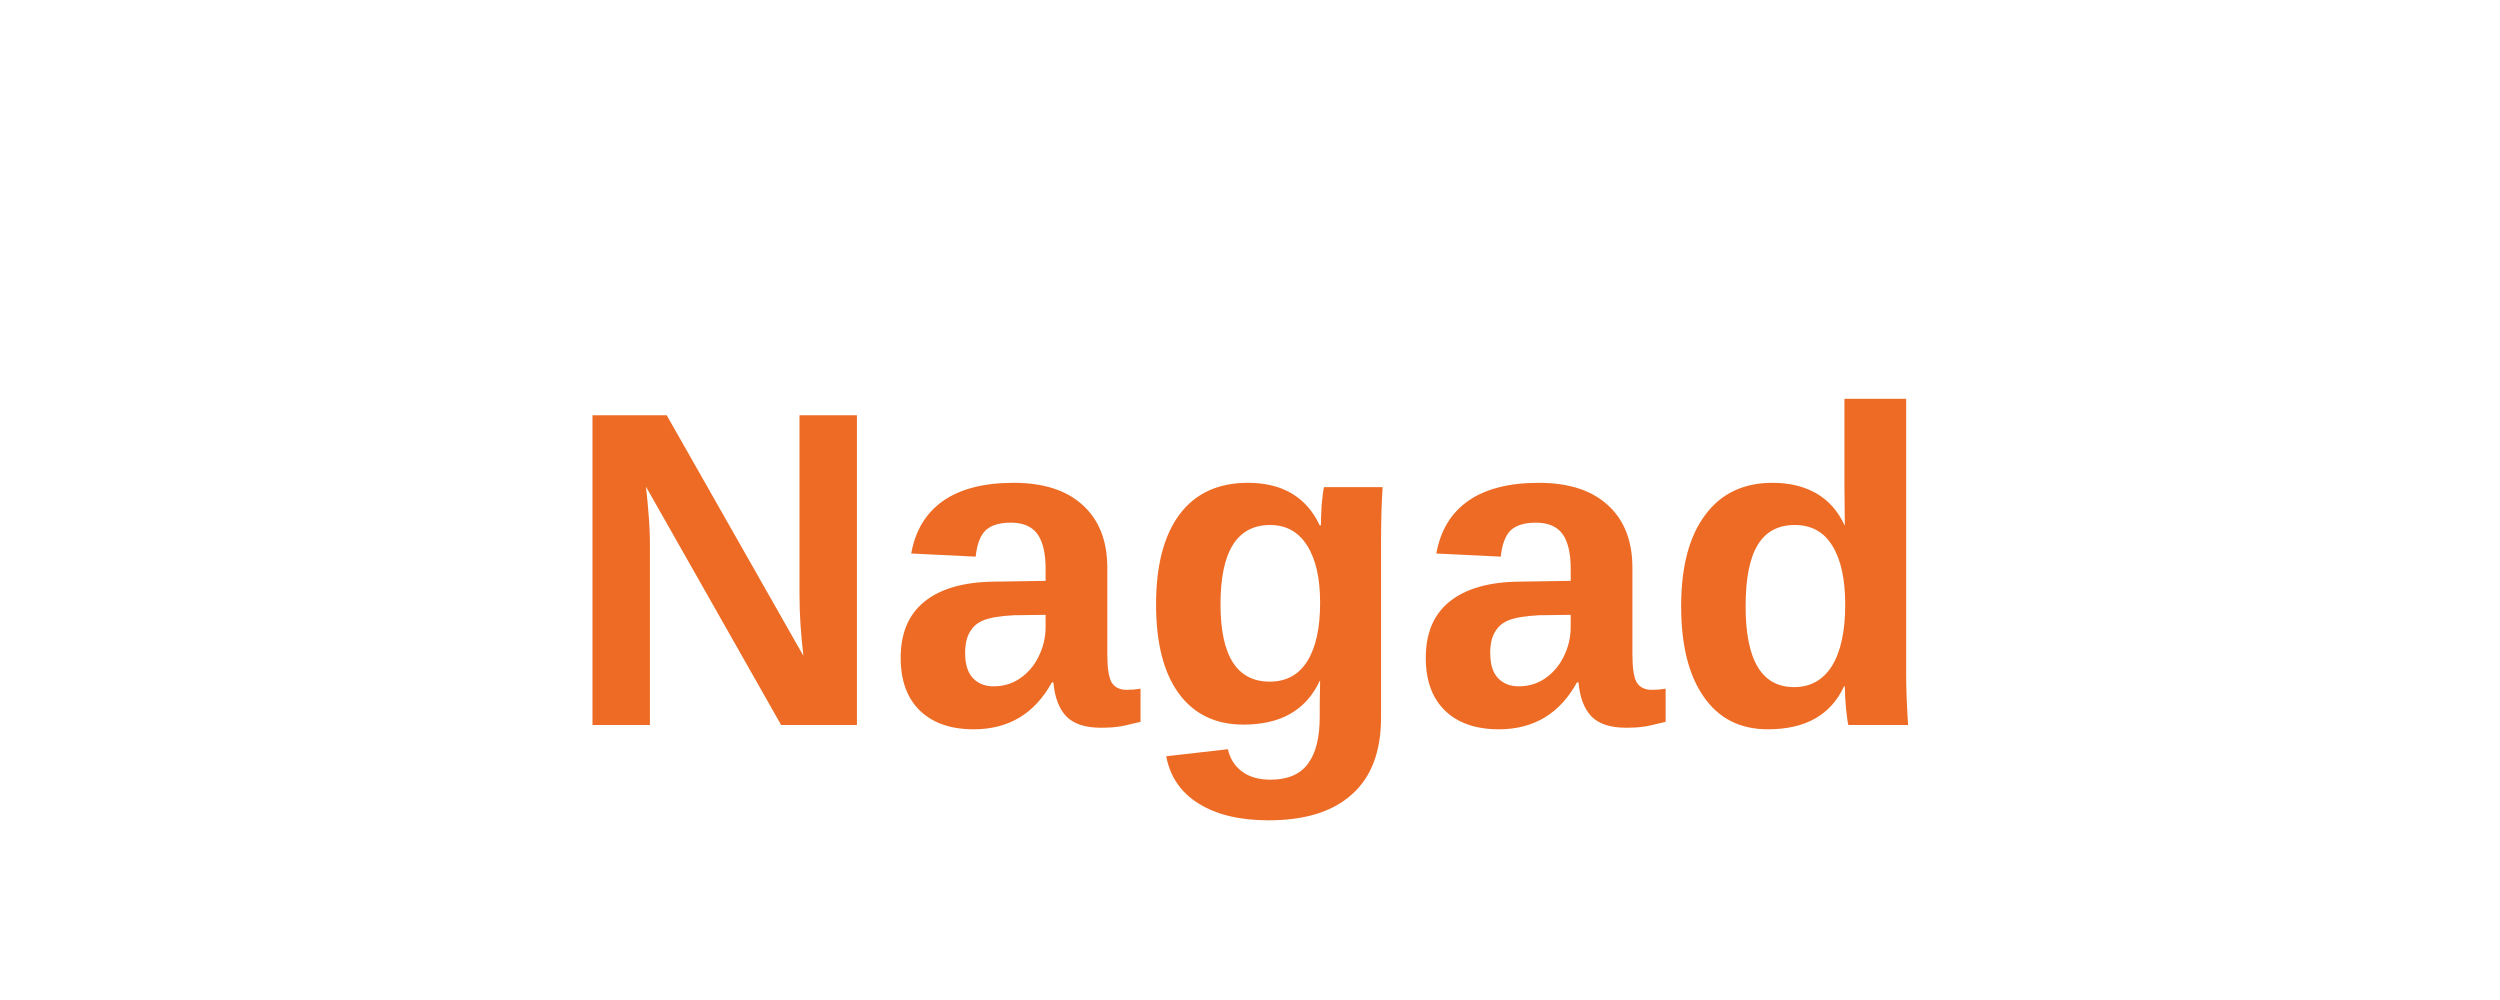
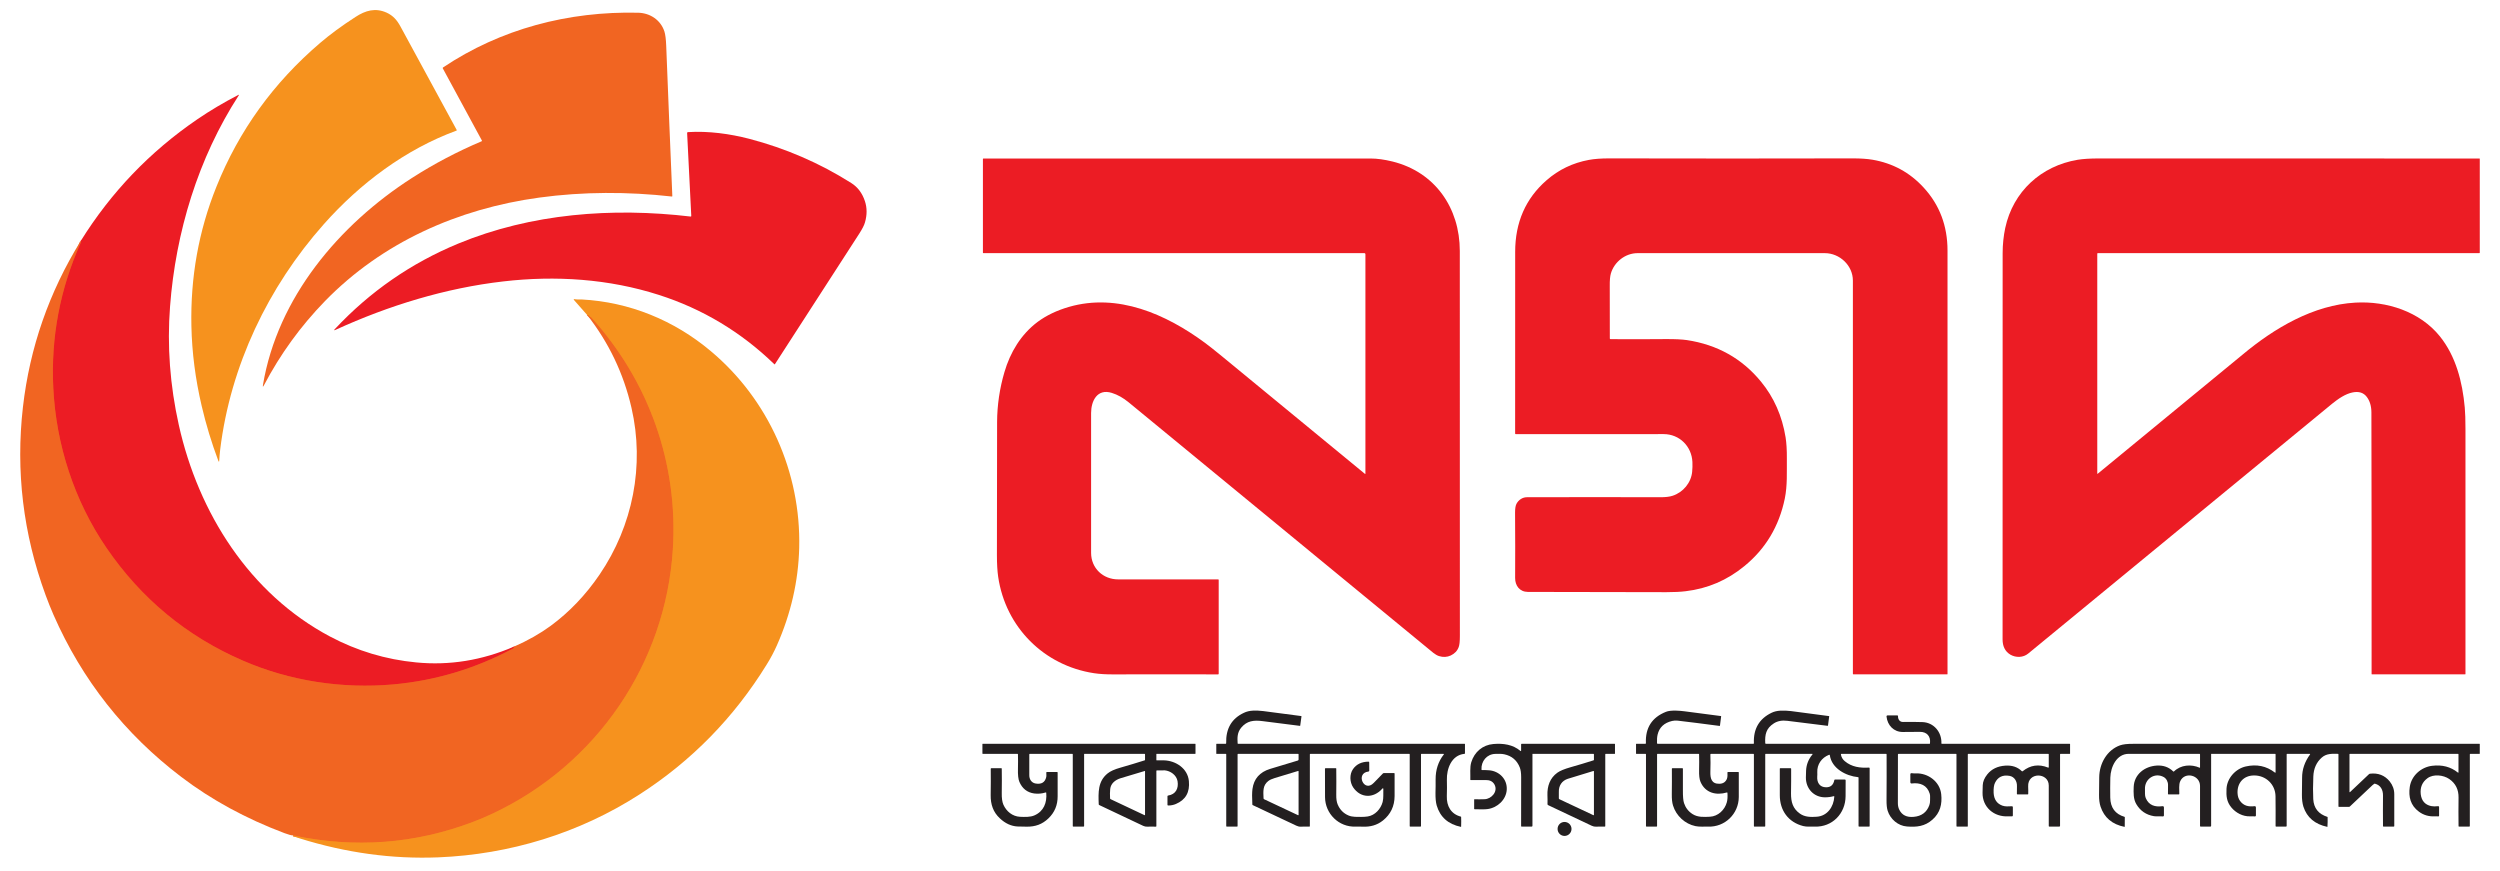
- <svg xmlns="http://www.w3.org/2000/svg" viewBox="0 0 100 40">
-   <text x="50" y="29" text-anchor="middle" font-family="Arial,sans-serif" font-weight="bold" font-size="18" fill="#ed6b24">Nagad</text>
+ <svg xmlns="http://www.w3.org/2000/svg" width="155px" height="54px" viewBox="0 0 154 54" version="1.1">
+   <g id="surface1">
+     <path style="fill:none;stroke-width:2;stroke-linecap:butt;stroke-linejoin:miter;stroke:rgb(93.725%,25.49%,13.725%);stroke-opacity:1;stroke-miterlimit:4;" d="M 468.762 597.694 C 468.878 598.043 468.82 598.393 468.586 598.8 C 468.411 599.091 468.178 599.266 467.886 599.441 C 432.851 618.075 395.89 629.081 357.002 632.575 C 309.88 636.768 261.474 629.547 217.739 610.621 C 165.596 588.144 123.38 553.321 91.09 506.211 C 61.252 462.654 44.494 410.769 41.925 358.709 C 39.589 311.891 48.114 267.11 67.383 224.252 C 67.733 223.436 67.733 222.912 67.325 222.738 " transform="matrix(0.0668983,0,0,0.0670807,0,0)" />
+     <path style="fill:none;stroke-width:2;stroke-linecap:butt;stroke-linejoin:miter;stroke:rgb(95.686%,48.627%,12.549%);stroke-opacity:1;stroke-miterlimit:4;" d="M 536.728 291.16 C 537.663 290.927 538.48 291.393 539.123 292.5 C 539.298 292.733 539.531 292.907 539.823 292.907 C 539.998 292.907 540.174 293.024 540.29 293.14 C 593.952 352.129 621.162 428.471 616.082 507.9 C 609.367 613.533 545.312 706.763 449.317 751.834 C 443.245 754.688 437.114 757.308 430.924 759.637 C 377.146 780.018 321.558 784.153 264.218 772.157 " transform="matrix(0.0668983,0,0,0.0670807,0,0)" />
+     <path style=" stroke:none;fill-rule:nonzero;fill:rgb(96.471%,57.255%,11.765%);fill-opacity:1;" d="M 12.918 11.578 C 14.312 8.098 16.461 5.125 19.355 2.656 C 19.961 2.137 20.688 1.602 21.535 1.055 C 22.172 0.637 22.781 0.477 23.465 0.781 C 23.871 0.965 24.117 1.25 24.332 1.648 C 25.5 3.797 26.664 5.934 27.816 8.059 C 27.828 8.078 27.82 8.09 27.801 8.098 C 24.645 9.258 21.832 11.359 19.578 13.898 C 16.121 17.793 13.789 22.672 13.152 27.871 C 13.125 28.105 13.105 28.332 13.094 28.543 C 13.09 28.648 13.066 28.652 13.031 28.555 C 12.621 27.465 12.277 26.336 12.004 25.168 C 11.613 23.5 11.402 21.855 11.367 20.23 C 11.301 17.199 11.816 14.316 12.918 11.578 Z M 12.918 11.578 " />
+     <path style=" stroke:none;fill-rule:nonzero;fill:rgb(94.51%,39.608%,13.333%);fill-opacity:1;" d="M 29.363 8.758 C 29.383 8.75 29.387 8.734 29.379 8.715 L 26.953 4.238 C 26.945 4.219 26.949 4.195 26.965 4.184 C 30.543 1.789 34.738 0.688 39.07 0.789 C 39.824 0.809 40.469 1.254 40.695 1.957 C 40.75 2.129 40.789 2.426 40.805 2.84 C 40.926 5.969 41.055 9.07 41.184 12.148 C 41.188 12.176 41.176 12.188 41.148 12.184 C 38.438 11.879 35.656 11.879 32.938 12.25 C 27.883 12.938 23.184 15.039 19.652 18.664 C 18.137 20.223 16.875 21.961 15.867 23.883 C 15.805 24.004 15.781 24 15.805 23.859 C 16.707 18.461 20.508 13.945 25.039 11.035 C 26.41 10.156 27.852 9.398 29.363 8.758 Z M 29.363 8.758 " />
+     <path style=" stroke:none;fill-rule:nonzero;fill:rgb(92.549%,10.98%,14.118%);fill-opacity:1;" d="M 31.359 40.094 C 31.367 40.117 31.363 40.141 31.348 40.168 C 31.336 40.188 31.32 40.199 31.301 40.211 C 28.957 41.461 26.484 42.199 23.883 42.434 C 20.73 42.715 17.492 42.23 14.566 40.961 C 11.078 39.453 8.254 37.117 6.094 33.957 C 4.098 31.035 2.977 27.555 2.805 24.062 C 2.648 20.922 3.219 17.918 4.508 15.043 C 4.531 14.988 4.531 14.953 4.504 14.941 C 6.383 11.922 8.789 9.41 11.719 7.406 C 12.523 6.855 13.379 6.352 14.273 5.887 C 14.316 5.863 14.328 5.875 14.301 5.914 C 11.789 9.797 10.391 14.391 10.043 19.004 C 9.855 21.441 10.039 23.891 10.586 26.348 C 11.801 31.805 14.98 36.82 19.961 39.465 C 21.641 40.355 23.422 40.891 25.305 41.07 C 27.359 41.27 29.379 40.945 31.359 40.094 Z M 31.359 40.094 " />
+     <path style=" stroke:none;fill-rule:nonzero;fill:rgb(92.549%,10.98%,14.118%);fill-opacity:1;" d="M 42.359 13.387 L 42.102 8.254 C 42.098 8.215 42.117 8.195 42.156 8.191 C 43.426 8.113 44.742 8.293 45.949 8.605 C 48.203 9.195 50.312 10.105 52.273 11.344 C 52.676 11.598 52.961 11.973 53.125 12.473 C 53.262 12.887 53.262 13.324 53.129 13.785 C 53.082 13.961 52.961 14.195 52.77 14.492 C 51.004 17.223 49.262 19.922 47.543 22.582 C 47.539 22.586 47.535 22.59 47.527 22.59 C 47.523 22.59 47.516 22.59 47.512 22.586 C 45.449 20.586 43.059 19.152 40.352 18.285 C 37.25 17.289 33.945 17.07 30.695 17.449 C 27.141 17.859 23.605 18.938 20.305 20.449 C 20.199 20.496 20.188 20.48 20.266 20.398 C 22.438 18.078 24.984 16.316 27.906 15.105 C 32.43 13.234 37.453 12.852 42.316 13.426 C 42.348 13.43 42.359 13.414 42.359 13.387 Z M 42.359 13.387 " />
+     <path style=" stroke:none;fill-rule:nonzero;fill:rgb(92.549%,10.98%,14.118%);fill-opacity:1;" d="M 84.156 29.367 L 84.156 15.766 C 84.156 15.727 84.129 15.695 84.09 15.695 L 60.477 15.695 C 60.453 15.695 60.441 15.688 60.441 15.664 L 60.441 9.859 C 60.441 9.84 60.453 9.828 60.473 9.828 C 68.504 9.828 76.508 9.828 84.488 9.828 C 84.883 9.828 85.332 9.891 85.828 10.012 C 88.473 10.664 90.008 12.891 90.008 15.562 C 90.012 23.52 90.012 31.477 90.012 39.434 C 90.012 39.766 89.988 39.992 89.941 40.113 C 89.855 40.352 89.691 40.523 89.445 40.641 C 89.215 40.746 88.973 40.758 88.715 40.676 C 88.48 40.602 88.23 40.363 88.023 40.195 C 81.836 35.102 75.652 30.016 69.473 24.941 C 69.133 24.664 68.789 24.469 68.43 24.359 C 67.527 24.078 67.148 24.859 67.148 25.609 C 67.148 28.453 67.148 31.344 67.148 34.277 C 67.148 35.23 67.891 35.926 68.832 35.922 C 71.074 35.922 73.137 35.922 75.023 35.922 C 75.047 35.922 75.059 35.934 75.059 35.957 L 75.059 41.773 C 75.059 41.797 75.047 41.812 75.02 41.812 C 72.926 41.805 70.773 41.805 68.562 41.812 C 68.078 41.816 67.664 41.789 67.328 41.738 C 64.223 41.266 61.844 38.883 61.387 35.762 C 61.336 35.414 61.309 34.961 61.309 34.414 C 61.309 31.594 61.312 28.844 61.32 26.16 C 61.324 25.121 61.48 24.074 61.773 23.078 C 62.133 21.84 62.805 20.73 63.828 19.961 C 64.371 19.559 65.02 19.246 65.777 19.027 C 68.797 18.156 71.789 19.473 74.211 21.258 C 74.434 21.422 74.785 21.699 75.262 22.09 C 78.312 24.602 81.266 27.031 84.125 29.379 C 84.133 29.387 84.141 29.387 84.148 29.383 C 84.152 29.379 84.156 29.375 84.156 29.367 Z M 84.156 29.367 " />
+     <path style=" stroke:none;fill-rule:nonzero;fill:rgb(92.549%,10.98%,14.118%);fill-opacity:1;" d="M 99.352 21.027 C 100.477 21.035 101.621 21.035 102.789 21.023 C 103.359 21.02 103.793 21.043 104.09 21.086 C 105.973 21.371 107.504 22.227 108.68 23.66 C 109.484 24.637 109.992 25.789 110.207 27.117 C 110.262 27.469 110.289 27.906 110.285 28.422 C 110.277 29.27 110.324 30.098 110.156 30.918 C 109.801 32.629 108.969 34.023 107.652 35.098 C 106.582 35.977 105.367 36.496 104.008 36.656 C 103.691 36.695 103.297 36.715 102.816 36.715 C 100.074 36.715 97.211 36.707 94.227 36.699 C 93.719 36.695 93.434 36.312 93.438 35.832 C 93.445 34.598 93.445 33.246 93.434 31.777 C 93.434 31.531 93.461 31.352 93.523 31.234 C 93.656 30.988 93.898 30.828 94.172 30.828 C 97.105 30.82 99.863 30.82 102.445 30.828 C 102.758 30.828 103.012 30.801 103.199 30.738 C 103.852 30.527 104.348 29.934 104.414 29.25 C 104.434 29.051 104.438 28.848 104.43 28.645 C 104.383 27.668 103.625 26.914 102.645 26.914 C 99.453 26.914 96.398 26.918 93.48 26.918 C 93.453 26.918 93.438 26.902 93.438 26.875 C 93.441 22.883 93.441 19.129 93.441 15.625 C 93.438 13.789 94.09 12.305 95.387 11.176 C 96.141 10.516 97.016 10.098 98.012 9.914 C 98.348 9.852 98.766 9.82 99.266 9.82 C 104.453 9.832 109.496 9.832 114.395 9.82 C 114.863 9.82 115.262 9.848 115.59 9.902 C 116.848 10.117 117.906 10.691 118.766 11.629 C 119.754 12.703 120.246 14.004 120.246 15.539 C 120.25 24.105 120.25 32.855 120.246 41.789 C 120.246 41.801 120.238 41.809 120.23 41.809 L 114.414 41.809 C 114.391 41.809 114.379 41.797 114.379 41.77 C 114.379 33.789 114.379 25.664 114.379 17.398 C 114.379 16.461 113.562 15.695 112.637 15.695 C 108.625 15.699 104.754 15.699 101.031 15.695 C 100.273 15.695 99.586 16.234 99.375 16.953 C 99.324 17.121 99.301 17.379 99.305 17.723 C 99.312 18.852 99.312 19.941 99.309 20.98 C 99.309 21.012 99.32 21.027 99.352 21.027 Z M 99.352 21.027 " />
+     <path style=" stroke:none;fill-rule:nonzero;fill:rgb(92.549%,10.98%,14.118%);fill-opacity:1;" d="M 129.531 29.359 C 129.531 29.383 129.539 29.387 129.559 29.371 C 132.406 27.035 135.254 24.691 138.105 22.344 C 138.246 22.23 138.391 22.109 138.543 21.984 C 140.5 20.348 142.934 18.902 145.543 18.762 C 147.473 18.656 149.535 19.312 150.777 20.859 C 151.758 22.082 152.172 23.668 152.316 25.273 C 152.344 25.578 152.359 26.027 152.359 26.613 C 152.363 31.73 152.363 36.789 152.359 41.789 C 152.359 41.801 152.352 41.809 152.34 41.809 L 146.559 41.809 C 146.547 41.809 146.539 41.801 146.539 41.793 C 146.543 35.707 146.539 30.301 146.527 25.574 C 146.527 25.18 146.43 24.855 146.238 24.605 C 146.043 24.348 145.754 24.254 145.375 24.328 C 144.918 24.414 144.469 24.727 144.102 25.023 C 137.629 30.344 131.344 35.508 125.246 40.523 C 124.934 40.777 124.492 40.785 124.152 40.594 C 123.793 40.383 123.66 40.039 123.66 39.645 C 123.664 31.266 123.664 23.281 123.664 15.695 C 123.664 15.16 123.719 14.641 123.824 14.137 C 124.312 11.867 126.055 10.285 128.316 9.906 C 128.652 9.852 129.086 9.824 129.625 9.824 C 137.402 9.828 145.27 9.832 153.227 9.828 C 153.238 9.828 153.246 9.836 153.246 9.848 L 153.246 15.664 C 153.246 15.684 153.23 15.695 153.215 15.695 L 129.566 15.695 C 129.543 15.695 129.531 15.707 129.531 15.73 Z M 129.531 29.359 " />
+     <path style=" stroke:none;fill-rule:nonzero;fill:rgb(94.51%,39.608%,13.333%);fill-opacity:1;" d="M 4.504 14.941 C 4.531 14.953 4.531 14.988 4.508 15.043 C 3.219 17.918 2.648 20.922 2.805 24.062 C 2.977 27.555 4.098 31.035 6.094 33.957 C 8.254 37.117 11.078 39.453 14.566 40.961 C 17.492 42.23 20.73 42.715 23.883 42.434 C 26.484 42.199 28.957 41.461 31.301 40.211 C 31.32 40.199 31.336 40.188 31.348 40.168 C 31.363 40.141 31.367 40.117 31.359 40.094 C 32.227 39.715 32.98 39.285 33.633 38.809 C 34.797 37.953 35.812 36.891 36.676 35.621 C 38.734 32.598 39.477 28.859 38.652 25.285 C 38.164 23.16 37.246 21.242 35.906 19.531 C 35.969 19.516 36.023 19.547 36.066 19.621 C 36.078 19.637 36.094 19.648 36.113 19.648 C 36.125 19.648 36.137 19.656 36.145 19.664 C 39.734 23.621 41.555 28.742 41.215 34.07 C 40.766 41.156 36.48 47.41 30.059 50.434 C 29.652 50.625 29.242 50.801 28.828 50.957 C 25.23 52.324 21.512 52.602 17.676 51.797 C 17.566 51.797 17.391 51.75 17.141 51.656 C 14.746 50.754 12.613 49.594 10.742 48.172 C 7.23 45.504 4.586 42.148 2.816 38.117 C 2.641 37.715 2.477 37.305 2.324 36.887 C 0.934 33.09 0.469 29.207 0.922 25.238 C 1.344 21.562 2.535 18.129 4.504 14.941 Z M 4.504 14.941 " />
+     <path style=" stroke:none;fill-rule:nonzero;fill:rgb(96.471%,57.255%,11.765%);fill-opacity:1;" d="M 17.676 51.797 C 21.512 52.602 25.23 52.324 28.828 50.957 C 29.242 50.801 29.652 50.625 30.059 50.434 C 36.48 47.41 40.766 41.156 41.215 34.07 C 41.555 28.742 39.734 23.621 36.145 19.664 C 36.137 19.656 36.125 19.648 36.113 19.648 C 36.094 19.648 36.078 19.637 36.066 19.621 C 36.023 19.547 35.969 19.516 35.906 19.531 L 35.105 18.621 C 35.047 18.555 35.059 18.535 35.145 18.551 C 35.27 18.578 35.449 18.562 35.559 18.566 C 38.52 18.723 41.293 19.855 43.57 21.77 C 47.145 24.766 49.164 29.289 49.051 33.961 C 49 36.023 48.539 38.043 47.668 40.012 C 47.492 40.406 47.285 40.801 47.039 41.195 C 45.004 44.496 42.371 47.184 39.145 49.258 C 35.406 51.664 31.098 52.977 26.672 53.156 C 23.824 53.27 20.957 52.879 18.078 51.98 C 17.887 51.918 17.754 51.859 17.676 51.797 Z M 17.676 51.797 " />
+     <path style=" stroke:none;fill-rule:nonzero;fill:rgb(13.725%,12.157%,12.549%);fill-opacity:1;" d="M 88.988 46.738 L 87.637 46.738 C 87.613 46.738 87.602 46.75 87.602 46.773 L 87.602 51.215 C 87.602 51.234 87.59 51.25 87.57 51.25 L 86.934 51.25 C 86.91 51.25 86.902 51.238 86.902 51.215 L 86.902 46.773 C 86.902 46.75 86.891 46.738 86.867 46.738 L 80.746 46.738 C 80.723 46.738 80.711 46.75 80.711 46.773 L 80.711 51.219 C 80.711 51.227 80.711 51.234 80.703 51.242 C 80.699 51.246 80.688 51.25 80.68 51.25 C 80.516 51.246 80.336 51.246 80.152 51.254 C 80.055 51.258 79.961 51.234 79.871 51.191 C 79.004 50.777 78.105 50.355 77.172 49.918 C 77.152 49.91 77.145 49.895 77.145 49.875 C 77.121 49.445 77.125 49.129 77.152 48.922 C 77.238 48.285 77.602 47.871 78.246 47.672 C 78.801 47.504 79.375 47.328 79.969 47.152 C 79.992 47.145 80.012 47.121 80.012 47.094 L 80.012 46.773 C 80.012 46.75 80 46.738 79.977 46.738 L 76.266 46.738 C 76.242 46.738 76.23 46.75 76.23 46.773 L 76.23 51.215 C 76.23 51.238 76.219 51.25 76.195 51.25 L 75.562 51.25 C 75.539 51.25 75.527 51.238 75.527 51.215 L 75.527 46.773 C 75.527 46.75 75.516 46.738 75.496 46.738 L 74.926 46.738 C 74.914 46.738 74.91 46.734 74.91 46.723 L 74.91 46.137 C 74.91 46.125 74.914 46.117 74.926 46.117 L 75.48 46.117 C 75.508 46.117 75.523 46.105 75.523 46.078 C 75.496 45.18 75.859 44.551 76.621 44.195 C 76.789 44.113 76.977 44.07 77.184 44.059 C 77.395 44.051 77.605 44.059 77.816 44.086 C 78.617 44.191 79.402 44.293 80.172 44.395 C 80.188 44.398 80.195 44.406 80.191 44.422 L 80.113 44.992 C 80.113 45 80.105 45.004 80.098 45.004 C 79.387 44.914 78.617 44.816 77.789 44.711 C 77.223 44.637 76.809 44.691 76.453 45.117 C 76.207 45.418 76.211 45.73 76.234 46.094 C 76.234 46.105 76.246 46.117 76.262 46.117 L 90.312 46.117 C 90.324 46.117 90.328 46.125 90.328 46.137 L 90.328 46.703 C 90.328 46.723 90.316 46.738 90.297 46.738 C 89.492 46.816 89.184 47.664 89.207 48.363 C 89.215 48.684 89.215 49.016 89.203 49.359 C 89.184 49.973 89.457 50.473 90.078 50.633 C 90.086 50.637 90.086 50.641 90.09 50.648 C 90.098 50.824 90.098 51.027 90.09 51.254 C 90.09 51.262 90.086 51.266 90.078 51.266 C 89.285 51.102 88.785 50.656 88.574 49.934 C 88.52 49.738 88.496 49.48 88.5 49.16 C 88.508 48.875 88.512 48.598 88.508 48.332 C 88.504 47.734 88.672 47.215 89.012 46.781 C 89.035 46.754 89.027 46.738 88.988 46.738 Z M 79.98 50.543 C 79.988 50.547 79.996 50.547 80 50.543 C 80.008 50.539 80.012 50.531 80.012 50.523 L 80.012 47.824 C 80.012 47.816 80.008 47.809 80 47.805 C 79.992 47.797 79.984 47.797 79.977 47.801 C 79.52 47.941 79.035 48.09 78.523 48.242 C 78.352 48.293 78.219 48.355 78.125 48.43 C 77.789 48.699 77.82 49.047 77.84 49.5 C 77.844 49.523 77.852 49.539 77.871 49.551 Z M 79.98 50.543 " />
+     <path style=" stroke:none;fill-rule:nonzero;fill:rgb(13.725%,12.157%,12.549%);fill-opacity:1;" d="M 126.523 47.562 L 126.523 46.773 C 126.523 46.75 126.512 46.738 126.488 46.738 L 121.539 46.738 C 121.516 46.738 121.504 46.75 121.504 46.773 L 121.504 51.223 C 121.504 51.238 121.492 51.25 121.48 51.25 L 120.836 51.25 C 120.812 51.25 120.801 51.238 120.801 51.215 L 120.801 46.773 C 120.801 46.75 120.789 46.738 120.77 46.738 L 117.207 46.738 C 117.188 46.738 117.172 46.754 117.172 46.777 C 117.176 47.816 117.172 48.824 117.168 49.801 C 117.168 49.953 117.199 50.094 117.262 50.215 C 117.426 50.539 117.719 50.684 118.148 50.645 C 118.637 50.602 118.957 50.363 119.117 49.926 C 119.152 49.828 119.168 49.727 119.164 49.617 C 119.156 49.484 119.184 49.336 119.145 49.215 C 118.984 48.676 118.547 48.512 118.035 48.574 C 117.973 48.582 117.941 48.555 117.941 48.488 L 117.941 48.016 C 117.941 47.957 117.969 47.93 118.027 47.938 C 118.109 47.949 118.195 47.953 118.277 47.949 C 119.039 47.922 119.773 48.461 119.855 49.238 C 119.922 49.855 119.793 50.395 119.309 50.82 C 118.84 51.238 118.324 51.289 117.73 51.242 C 117.18 51.203 116.699 50.789 116.535 50.266 C 116.484 50.109 116.461 49.883 116.465 49.586 C 116.473 48.594 116.473 47.656 116.469 46.773 C 116.469 46.75 116.457 46.738 116.434 46.738 L 113.672 46.738 C 113.645 46.738 113.633 46.754 113.637 46.785 C 113.668 46.953 113.75 47.09 113.879 47.195 C 114.301 47.551 114.828 47.625 115.371 47.59 C 115.402 47.59 115.418 47.602 115.418 47.629 L 115.418 51.215 C 115.418 51.238 115.406 51.25 115.383 51.25 L 114.766 51.25 C 114.742 51.25 114.73 51.238 114.73 51.215 L 114.73 48.219 C 114.73 48.195 114.719 48.184 114.699 48.184 C 113.941 48.109 113.066 47.641 112.949 46.824 C 112.945 46.812 112.941 46.805 112.934 46.801 C 112.922 46.793 112.914 46.793 112.902 46.797 C 112.441 46.977 112.148 47.391 112.172 47.891 C 112.176 47.98 112.176 48.066 112.168 48.148 C 112.145 48.52 112.32 48.812 112.723 48.812 C 113 48.812 113.168 48.668 113.227 48.371 C 113.23 48.344 113.246 48.332 113.273 48.332 L 113.883 48.332 C 113.914 48.332 113.93 48.348 113.93 48.379 C 113.93 48.707 113.926 49.035 113.926 49.363 C 113.922 50.441 113.098 51.289 112.012 51.25 C 111.773 51.242 111.523 51.273 111.297 51.215 C 110.375 50.98 109.844 50.246 109.848 49.297 C 109.848 48.691 109.848 48.148 109.848 47.664 C 109.844 47.641 109.859 47.629 109.883 47.629 L 110.512 47.629 C 110.535 47.629 110.547 47.641 110.551 47.664 C 110.555 48.141 110.551 48.648 110.543 49.188 C 110.539 49.727 110.656 50.133 111.09 50.441 C 111.398 50.664 111.773 50.664 112.145 50.637 C 112.793 50.59 113.188 50.027 113.227 49.395 C 113.23 49.363 113.215 49.352 113.188 49.363 C 113.023 49.41 112.84 49.434 112.645 49.434 C 111.949 49.43 111.461 48.887 111.465 48.207 C 111.465 48.062 111.469 47.918 111.477 47.773 C 111.496 47.402 111.625 47.07 111.871 46.777 C 111.891 46.75 111.887 46.738 111.852 46.738 L 108.977 46.738 C 108.957 46.738 108.945 46.75 108.945 46.773 L 108.945 51.215 C 108.945 51.234 108.93 51.25 108.91 51.25 L 108.273 51.25 C 108.254 51.25 108.242 51.238 108.242 51.215 L 108.242 46.773 C 108.242 46.75 108.23 46.738 108.207 46.738 L 105.586 46.738 C 105.559 46.738 105.543 46.754 105.543 46.781 C 105.555 47.109 105.555 47.465 105.543 47.848 C 105.531 48.262 105.613 48.602 106.098 48.594 C 106.332 48.59 106.488 48.484 106.57 48.285 C 106.617 48.16 106.602 48.027 106.602 47.898 C 106.602 47.875 106.613 47.863 106.637 47.863 L 107.27 47.863 C 107.293 47.863 107.305 47.875 107.305 47.898 C 107.305 48.395 107.305 48.898 107.305 49.418 C 107.297 50.465 106.438 51.293 105.395 51.25 C 105.137 51.242 104.875 51.273 104.617 51.219 C 103.973 51.086 103.422 50.582 103.227 49.941 C 103.172 49.766 103.148 49.535 103.152 49.242 C 103.16 48.727 103.16 48.203 103.156 47.664 C 103.152 47.641 103.168 47.629 103.191 47.629 L 103.809 47.629 C 103.828 47.629 103.84 47.641 103.84 47.664 C 103.844 48.094 103.844 48.531 103.84 48.977 C 103.836 49.371 103.859 49.645 103.91 49.793 C 104.004 50.078 104.18 50.309 104.438 50.473 C 104.762 50.68 105.141 50.656 105.516 50.637 C 106.02 50.613 106.434 50.215 106.562 49.746 C 106.605 49.598 106.617 49.402 106.602 49.156 C 106.598 49.137 106.586 49.129 106.566 49.133 C 105.898 49.328 105.23 49.164 104.934 48.48 C 104.863 48.316 104.836 48.074 104.844 47.742 C 104.852 47.402 104.852 47.078 104.844 46.77 C 104.844 46.75 104.832 46.738 104.812 46.738 L 102.27 46.738 C 102.25 46.738 102.238 46.75 102.238 46.773 L 102.238 51.215 C 102.238 51.234 102.223 51.25 102.203 51.25 L 101.586 51.25 C 101.562 51.25 101.551 51.238 101.551 51.215 L 101.551 46.773 C 101.551 46.75 101.539 46.738 101.52 46.738 L 100.949 46.738 C 100.941 46.738 100.934 46.73 100.934 46.723 L 100.934 46.137 C 100.934 46.125 100.938 46.117 100.949 46.117 L 101.504 46.117 C 101.531 46.117 101.547 46.105 101.547 46.074 C 101.504 45.129 101.918 44.48 102.789 44.133 C 102.934 44.074 103.148 44.051 103.434 44.059 C 103.609 44.066 103.781 44.078 103.953 44.102 C 104.715 44.199 105.461 44.297 106.191 44.395 C 106.207 44.398 106.215 44.406 106.211 44.418 L 106.137 44.992 C 106.133 45.004 106.129 45.008 106.117 45.008 C 105.113 44.875 104.246 44.766 103.516 44.68 C 103.398 44.668 103.285 44.672 103.172 44.699 C 102.676 44.816 102.375 45.098 102.27 45.551 C 102.238 45.688 102.227 45.863 102.234 46.07 C 102.234 46.102 102.254 46.117 102.285 46.117 L 108.203 46.117 C 108.23 46.117 108.242 46.105 108.242 46.078 C 108.203 45.191 108.57 44.562 109.34 44.191 C 109.492 44.117 109.672 44.074 109.871 44.062 C 110.09 44.051 110.312 44.059 110.535 44.086 C 111.332 44.188 112.121 44.293 112.902 44.398 C 112.91 44.398 112.914 44.402 112.91 44.41 L 112.836 44.98 C 112.836 44.992 112.828 45 112.812 45 C 112.789 45 112.766 44.996 112.738 44.992 C 111.941 44.891 111.133 44.793 110.316 44.691 C 109.988 44.648 109.707 44.703 109.48 44.848 C 108.992 45.16 108.918 45.547 108.945 46.074 C 108.945 46.098 108.965 46.117 108.988 46.117 L 119.125 46.117 C 119.148 46.117 119.16 46.109 119.16 46.086 C 119.211 45.641 118.961 45.371 118.531 45.375 C 118.188 45.379 117.832 45.383 117.469 45.383 C 116.914 45.383 116.523 44.973 116.465 44.43 C 116.461 44.383 116.484 44.355 116.531 44.355 L 117.141 44.355 C 117.148 44.355 117.156 44.359 117.164 44.367 C 117.172 44.375 117.176 44.383 117.176 44.395 C 117.168 44.59 117.277 44.766 117.484 44.762 C 117.926 44.754 118.332 44.758 118.695 44.77 C 119.391 44.793 119.895 45.391 119.867 46.082 C 119.863 46.105 119.875 46.117 119.902 46.117 L 127.824 46.117 C 127.836 46.117 127.844 46.125 127.844 46.137 L 127.844 46.723 C 127.844 46.734 127.836 46.738 127.824 46.738 L 127.258 46.738 C 127.234 46.738 127.223 46.75 127.223 46.773 L 127.223 51.199 C 127.223 51.234 127.207 51.25 127.172 51.25 L 126.559 51.25 C 126.535 51.25 126.523 51.238 126.523 51.211 C 126.52 50.48 126.523 49.645 126.523 48.703 C 126.523 47.883 125.199 47.848 125.246 48.766 C 125.254 48.926 125.254 49.078 125.25 49.223 C 125.25 49.242 125.238 49.254 125.215 49.254 L 124.582 49.254 C 124.562 49.254 124.551 49.242 124.547 49.219 C 124.543 49.062 124.547 48.91 124.551 48.758 C 124.566 48.441 124.395 48.152 124.082 48.102 C 123.664 48.031 123.363 48.176 123.188 48.539 C 123.121 48.676 123.094 48.883 123.105 49.164 C 123.129 49.562 123.305 49.824 123.645 49.949 C 123.82 50.016 124.035 49.996 124.227 49.988 C 124.273 49.984 124.297 50.008 124.297 50.055 L 124.297 50.551 C 124.297 50.598 124.273 50.617 124.227 50.613 C 124.152 50.609 124.078 50.609 124.004 50.613 C 123.125 50.66 122.402 50.043 122.418 49.148 C 122.422 48.996 122.426 48.84 122.43 48.684 C 122.438 48.461 122.531 48.238 122.711 48.012 C 122.977 47.68 123.352 47.5 123.832 47.469 C 124.25 47.441 124.59 47.555 124.852 47.812 C 124.867 47.828 124.887 47.832 124.91 47.812 C 125.383 47.434 125.906 47.359 126.48 47.59 C 126.508 47.602 126.523 47.59 126.523 47.562 Z M 126.523 47.562 " />
+     <path style=" stroke:none;fill-rule:nonzero;fill:rgb(13.725%,12.157%,12.549%);fill-opacity:1;" d="M 64.328 49.133 C 64.094 49.207 63.859 49.227 63.617 49.195 C 63.188 49.133 62.883 48.895 62.703 48.477 C 62.633 48.316 62.602 48.039 62.613 47.652 C 62.621 47.359 62.621 47.066 62.613 46.77 C 62.613 46.75 62.602 46.738 62.582 46.738 L 60.434 46.738 C 60.418 46.738 60.41 46.73 60.41 46.715 L 60.41 46.137 C 60.41 46.125 60.414 46.117 60.426 46.117 L 73.605 46.117 C 73.617 46.117 73.621 46.125 73.621 46.137 L 73.621 46.723 C 73.621 46.73 73.613 46.738 73.605 46.738 L 71.215 46.738 C 71.203 46.738 71.195 46.746 71.195 46.754 L 71.195 47.121 C 71.195 47.137 71.203 47.141 71.215 47.141 C 71.379 47.137 71.523 47.137 71.66 47.141 C 72.398 47.16 73.137 47.641 73.211 48.426 C 73.277 49.121 73.008 49.594 72.402 49.848 C 72.254 49.91 72.098 49.941 71.93 49.941 C 71.898 49.941 71.883 49.926 71.883 49.898 L 71.883 49.371 C 71.883 49.344 71.895 49.328 71.922 49.324 C 72.402 49.25 72.582 48.879 72.508 48.43 C 72.441 48.051 72.066 47.793 71.715 47.762 C 71.637 47.758 71.473 47.758 71.227 47.766 C 71.207 47.766 71.195 47.777 71.195 47.797 L 71.195 51.215 C 71.195 51.242 71.184 51.254 71.156 51.254 C 70.984 51.246 70.809 51.246 70.641 51.254 C 70.547 51.258 70.461 51.242 70.379 51.203 C 69.508 50.789 68.598 50.359 67.656 49.914 C 67.633 49.906 67.621 49.887 67.621 49.863 C 67.594 49.137 67.562 48.441 68.176 47.949 C 68.34 47.816 68.598 47.699 68.953 47.598 C 69.488 47.445 69.992 47.293 70.469 47.141 C 70.484 47.137 70.496 47.121 70.492 47.109 L 70.492 46.773 C 70.492 46.75 70.484 46.738 70.461 46.738 L 66.73 46.738 C 66.723 46.738 66.715 46.746 66.715 46.754 L 66.715 51.215 C 66.715 51.234 66.699 51.25 66.68 51.25 L 66.047 51.25 C 66.023 51.25 66.012 51.238 66.012 51.215 L 66.012 46.773 C 66.012 46.75 66 46.738 65.977 46.738 L 63.355 46.738 C 63.332 46.738 63.316 46.75 63.316 46.777 C 63.32 47.168 63.32 47.598 63.316 48.059 C 63.312 48.309 63.449 48.535 63.707 48.578 C 64.07 48.641 64.293 48.504 64.367 48.176 C 64.387 48.09 64.367 47.988 64.371 47.902 C 64.371 47.875 64.383 47.863 64.41 47.863 L 65.039 47.863 C 65.059 47.863 65.074 47.879 65.074 47.898 C 65.074 48.406 65.074 48.895 65.074 49.363 C 65.078 49.914 64.887 50.371 64.504 50.738 C 64.121 51.109 63.688 51.258 63.168 51.254 C 62.953 51.254 62.758 51.25 62.578 51.242 C 62.188 51.219 61.824 51.051 61.492 50.738 C 61.078 50.355 60.914 49.875 60.922 49.293 C 60.93 48.738 60.934 48.199 60.926 47.668 C 60.926 47.641 60.938 47.629 60.965 47.629 L 61.578 47.629 C 61.598 47.629 61.609 47.637 61.609 47.66 C 61.617 48.133 61.617 48.629 61.609 49.152 C 61.602 49.477 61.637 49.723 61.711 49.891 C 61.895 50.305 62.27 50.617 62.738 50.641 C 63.027 50.652 63.371 50.672 63.641 50.551 C 64.207 50.301 64.422 49.77 64.367 49.156 C 64.367 49.133 64.352 49.125 64.328 49.133 Z M 68.355 49.547 L 70.457 50.539 C 70.48 50.551 70.492 50.543 70.492 50.512 L 70.492 47.812 C 70.496 47.809 70.492 47.805 70.488 47.801 C 70.484 47.797 70.477 47.797 70.473 47.801 C 69.945 47.961 69.445 48.113 68.977 48.25 C 68.652 48.352 68.367 48.57 68.332 48.922 C 68.316 49.09 68.312 49.281 68.324 49.496 C 68.324 49.52 68.336 49.539 68.355 49.547 Z M 68.355 49.547 " />
+     <path style=" stroke:none;fill-rule:nonzero;fill:rgb(13.725%,12.157%,12.549%);fill-opacity:1;" d="M 93.809 46.539 L 93.809 46.152 C 93.809 46.129 93.82 46.117 93.84 46.117 L 99.613 46.117 C 99.621 46.117 99.629 46.125 99.629 46.137 L 99.629 46.723 C 99.629 46.734 99.621 46.738 99.613 46.738 L 99.059 46.738 C 99.039 46.738 99.027 46.75 99.027 46.773 L 99.027 51.215 C 99.027 51.238 99.012 51.254 98.988 51.25 C 98.812 51.246 98.637 51.246 98.453 51.254 C 98.363 51.258 98.277 51.238 98.191 51.199 C 97.289 50.766 96.387 50.34 95.484 49.918 C 95.461 49.906 95.441 49.883 95.445 49.852 C 95.449 49.676 95.449 49.492 95.441 49.305 C 95.422 48.746 95.594 48.238 96.059 47.906 C 96.223 47.789 96.496 47.676 96.883 47.566 C 97.352 47.434 97.82 47.293 98.297 47.141 C 98.312 47.137 98.324 47.121 98.324 47.105 L 98.324 46.773 C 98.324 46.75 98.312 46.738 98.289 46.738 L 94.527 46.738 C 94.516 46.738 94.512 46.742 94.512 46.754 L 94.512 51.199 C 94.512 51.234 94.492 51.25 94.461 51.25 L 93.844 51.25 C 93.82 51.25 93.809 51.238 93.809 51.215 C 93.805 50.27 93.805 49.258 93.812 48.184 C 93.812 47.934 93.785 47.734 93.73 47.59 C 93.555 47.141 93.234 46.867 92.766 46.766 C 92.582 46.727 92.391 46.738 92.203 46.742 C 91.684 46.754 91.324 47.199 91.352 47.707 C 91.352 47.734 91.363 47.746 91.391 47.746 C 91.531 47.742 91.676 47.746 91.828 47.758 C 92.457 47.809 92.961 48.312 92.918 48.969 C 92.879 49.582 92.34 50.078 91.746 50.16 C 91.59 50.184 91.312 50.188 90.914 50.172 C 90.906 50.172 90.898 50.164 90.898 50.156 L 90.898 49.574 C 90.898 49.559 90.906 49.555 90.918 49.555 C 91.145 49.559 91.355 49.559 91.551 49.551 C 91.965 49.535 92.391 49.078 92.16 48.645 C 92.047 48.438 91.852 48.359 91.621 48.363 C 91.285 48.367 90.977 48.367 90.684 48.363 C 90.672 48.363 90.66 48.355 90.66 48.344 C 90.672 48 90.621 47.57 90.719 47.258 C 90.914 46.621 91.426 46.184 92.09 46.129 C 92.699 46.078 93.289 46.156 93.77 46.559 C 93.797 46.578 93.809 46.574 93.809 46.539 Z M 98.289 47.801 C 97.73 47.969 97.203 48.129 96.707 48.285 C 96.34 48.402 96.133 48.711 96.148 49.102 C 96.152 49.238 96.152 49.367 96.148 49.488 C 96.145 49.516 96.156 49.539 96.184 49.551 L 98.293 50.543 C 98.301 50.547 98.309 50.547 98.312 50.543 C 98.32 50.539 98.324 50.531 98.324 50.523 L 98.324 47.828 C 98.324 47.82 98.32 47.812 98.312 47.805 C 98.305 47.801 98.297 47.801 98.289 47.801 Z M 98.289 47.801 " />
+     <path style=" stroke:none;fill-rule:nonzero;fill:rgb(13.725%,12.157%,12.549%);fill-opacity:1;" d="M 142.699 46.738 L 141.305 46.738 C 141.285 46.738 141.273 46.75 141.273 46.773 L 141.273 51.207 C 141.273 51.234 141.258 51.25 141.23 51.25 L 140.625 51.25 C 140.598 51.25 140.586 51.238 140.586 51.211 C 140.59 50.586 140.59 49.973 140.582 49.367 C 140.574 48.633 139.98 48.066 139.238 48.078 C 138.602 48.086 138.207 48.539 138.227 49.16 C 138.234 49.359 138.285 49.523 138.379 49.652 C 138.605 49.965 138.91 50.027 139.27 49.984 C 139.332 49.977 139.367 50.004 139.367 50.07 L 139.367 50.551 C 139.367 50.598 139.34 50.621 139.293 50.617 C 139.199 50.609 139.102 50.609 139.008 50.613 C 138.559 50.629 138.121 50.398 137.844 50.062 C 137.547 49.703 137.523 49.352 137.543 48.91 C 137.574 48.246 138.105 47.664 138.738 47.52 C 139.418 47.367 140.016 47.492 140.543 47.898 C 140.57 47.922 140.586 47.914 140.586 47.879 L 140.586 46.773 C 140.586 46.75 140.574 46.738 140.555 46.738 L 136.605 46.738 C 136.594 46.738 136.59 46.742 136.59 46.754 L 136.59 51.199 C 136.59 51.234 136.574 51.25 136.539 51.25 L 135.941 51.25 C 135.922 51.25 135.902 51.234 135.902 51.211 C 135.906 50.371 135.906 49.543 135.902 48.723 C 135.898 48.055 134.965 47.824 134.68 48.422 C 134.57 48.652 134.625 48.965 134.617 49.223 C 134.613 49.242 134.602 49.254 134.582 49.254 L 133.949 49.254 C 133.926 49.254 133.914 49.242 133.914 49.219 C 133.91 49.043 133.914 48.863 133.918 48.672 C 133.922 48.477 133.82 48.273 133.656 48.18 C 133.098 47.867 132.453 48.293 132.488 48.941 C 132.5 49.117 132.465 49.312 132.535 49.477 C 132.73 49.938 133.113 50.043 133.566 49.984 C 133.629 49.977 133.664 50.004 133.664 50.07 L 133.664 50.547 C 133.664 50.598 133.637 50.621 133.586 50.617 C 133.402 50.602 133.215 50.629 133.039 50.602 C 132.559 50.52 132.199 50.273 131.953 49.859 C 131.762 49.539 131.777 49.152 131.789 48.793 C 131.816 48.012 132.465 47.512 133.219 47.465 C 133.629 47.441 133.969 47.562 134.238 47.828 C 134.258 47.844 134.273 47.844 134.289 47.828 C 134.707 47.418 135.352 47.367 135.875 47.598 C 135.879 47.602 135.887 47.602 135.895 47.598 C 135.898 47.594 135.902 47.586 135.902 47.578 L 135.902 46.777 C 135.902 46.75 135.891 46.738 135.867 46.738 C 134.398 46.738 132.934 46.738 131.477 46.738 C 130.73 46.738 130.359 47.547 130.34 48.211 C 130.332 48.637 130.328 49.051 130.336 49.453 C 130.348 50.074 130.641 50.473 131.223 50.645 C 131.23 50.648 131.238 50.656 131.238 50.664 C 131.242 50.852 131.238 51.051 131.234 51.254 C 131.23 51.262 131.227 51.266 131.223 51.266 C 130.457 51.113 129.961 50.695 129.734 50.008 C 129.668 49.809 129.637 49.566 129.641 49.281 C 129.648 48.938 129.652 48.578 129.652 48.199 C 129.656 47.352 130.125 46.504 130.941 46.211 C 131.121 46.148 131.395 46.113 131.77 46.117 C 138.965 46.121 146.121 46.121 153.23 46.117 C 153.242 46.117 153.246 46.125 153.246 46.137 L 153.246 46.727 C 153.246 46.734 153.242 46.738 153.234 46.738 L 152.66 46.738 C 152.641 46.738 152.629 46.75 152.629 46.773 L 152.629 51.215 C 152.629 51.234 152.613 51.25 152.594 51.25 L 151.961 51.25 C 151.938 51.25 151.93 51.238 151.93 51.215 C 151.922 50.613 151.922 50.027 151.93 49.453 C 151.938 48.957 151.75 48.57 151.352 48.297 C 150.988 48.047 150.375 47.98 150.008 48.246 C 149.68 48.484 149.539 48.816 149.586 49.242 C 149.637 49.652 149.852 49.895 150.23 49.977 C 150.348 50 150.488 50.004 150.656 49.984 C 150.699 49.98 150.723 50 150.723 50.043 L 150.723 50.562 C 150.723 50.602 150.699 50.621 150.66 50.617 C 150.59 50.609 150.523 50.609 150.465 50.613 C 150.09 50.633 149.758 50.535 149.473 50.324 C 148.953 49.941 148.816 49.402 148.906 48.789 C 149.008 48.086 149.613 47.562 150.289 47.48 C 150.914 47.402 151.445 47.543 151.887 47.898 C 151.914 47.918 151.926 47.914 151.926 47.879 L 151.926 46.773 C 151.926 46.75 151.914 46.738 151.895 46.738 L 145.203 46.738 C 145.18 46.738 145.168 46.75 145.168 46.773 L 145.168 49.102 C 145.168 49.109 145.172 49.113 145.18 49.117 C 145.188 49.117 145.191 49.117 145.199 49.113 L 146.375 48 C 146.395 47.984 146.414 47.973 146.441 47.969 C 146.945 47.91 147.352 48.07 147.66 48.445 C 147.848 48.68 147.945 48.945 147.945 49.246 C 147.945 49.859 147.945 50.516 147.945 51.215 C 147.945 51.234 147.93 51.25 147.91 51.25 L 147.277 51.25 C 147.258 51.25 147.246 51.238 147.246 51.215 C 147.238 50.586 147.242 49.953 147.246 49.324 C 147.25 48.977 147.102 48.68 146.75 48.59 C 146.73 48.586 146.715 48.586 146.699 48.598 C 146.66 48.621 146.625 48.652 146.59 48.684 C 146.129 49.121 145.664 49.562 145.195 50 C 145.18 50.016 145.156 50.027 145.133 50.027 L 144.516 50.027 C 144.496 50.027 144.484 50.016 144.484 49.992 L 144.484 46.773 C 144.484 46.75 144.473 46.738 144.449 46.738 C 144.086 46.73 143.742 46.711 143.449 46.969 C 143.121 47.258 142.945 47.648 142.926 48.141 C 142.902 48.688 142.902 49.156 142.922 49.547 C 142.953 50.105 143.246 50.473 143.801 50.648 C 143.809 50.648 143.812 50.656 143.812 50.66 C 143.82 50.863 143.812 51.062 143.801 51.262 C 143.801 51.266 143.797 51.266 143.793 51.266 C 143.023 51.102 142.531 50.684 142.312 50.016 C 142.246 49.805 142.215 49.551 142.219 49.258 C 142.227 48.91 142.23 48.566 142.23 48.23 C 142.227 47.715 142.391 47.23 142.719 46.781 C 142.738 46.754 142.734 46.738 142.699 46.738 Z M 142.699 46.738 " />
+     <path style=" stroke:none;fill-rule:nonzero;fill:rgb(13.725%,12.157%,12.549%);fill-opacity:1;" d="M 85.266 48.934 C 85.266 48.859 85.242 48.852 85.195 48.906 C 84.656 49.508 83.855 49.492 83.398 48.82 C 83.18 48.496 83.16 48.008 83.387 47.684 C 83.598 47.383 83.918 47.227 84.344 47.223 C 84.375 47.223 84.391 47.238 84.391 47.27 L 84.395 47.781 C 84.395 47.809 84.371 47.832 84.344 47.836 C 83.516 47.93 84.074 49.172 84.672 48.539 C 84.855 48.348 85.047 48.152 85.238 47.957 C 85.258 47.938 85.281 47.93 85.309 47.93 L 85.926 47.93 C 85.953 47.93 85.965 47.941 85.965 47.965 C 85.965 48.414 85.965 48.879 85.965 49.359 C 85.961 49.984 85.719 50.488 85.242 50.871 C 84.875 51.164 84.457 51.273 83.984 51.254 C 83.836 51.246 83.688 51.246 83.543 51.25 C 82.508 51.289 81.656 50.449 81.652 49.418 C 81.648 48.785 81.648 48.199 81.648 47.664 C 81.648 47.641 81.66 47.629 81.688 47.629 L 82.316 47.629 C 82.34 47.629 82.348 47.637 82.348 47.66 C 82.355 48.199 82.355 48.734 82.348 49.266 C 82.344 49.52 82.371 49.719 82.434 49.871 C 82.57 50.199 82.797 50.43 83.113 50.562 C 83.355 50.664 83.641 50.645 83.906 50.648 C 84.043 50.648 84.172 50.641 84.297 50.621 C 84.754 50.551 85.105 50.156 85.223 49.727 C 85.289 49.473 85.254 49.195 85.266 48.934 Z M 85.266 48.934 " />
+     <path style=" stroke:none;fill-rule:nonzero;fill:rgb(13.725%,12.157%,12.549%);fill-opacity:1;" d="M 96.934 51.395 C 96.934 51.633 96.738 51.828 96.5 51.828 C 96.262 51.828 96.07 51.633 96.07 51.395 C 96.07 51.152 96.262 50.961 96.5 50.961 C 96.738 50.961 96.934 51.152 96.934 51.395 Z M 96.934 51.395 " />
+   </g>
</svg>
